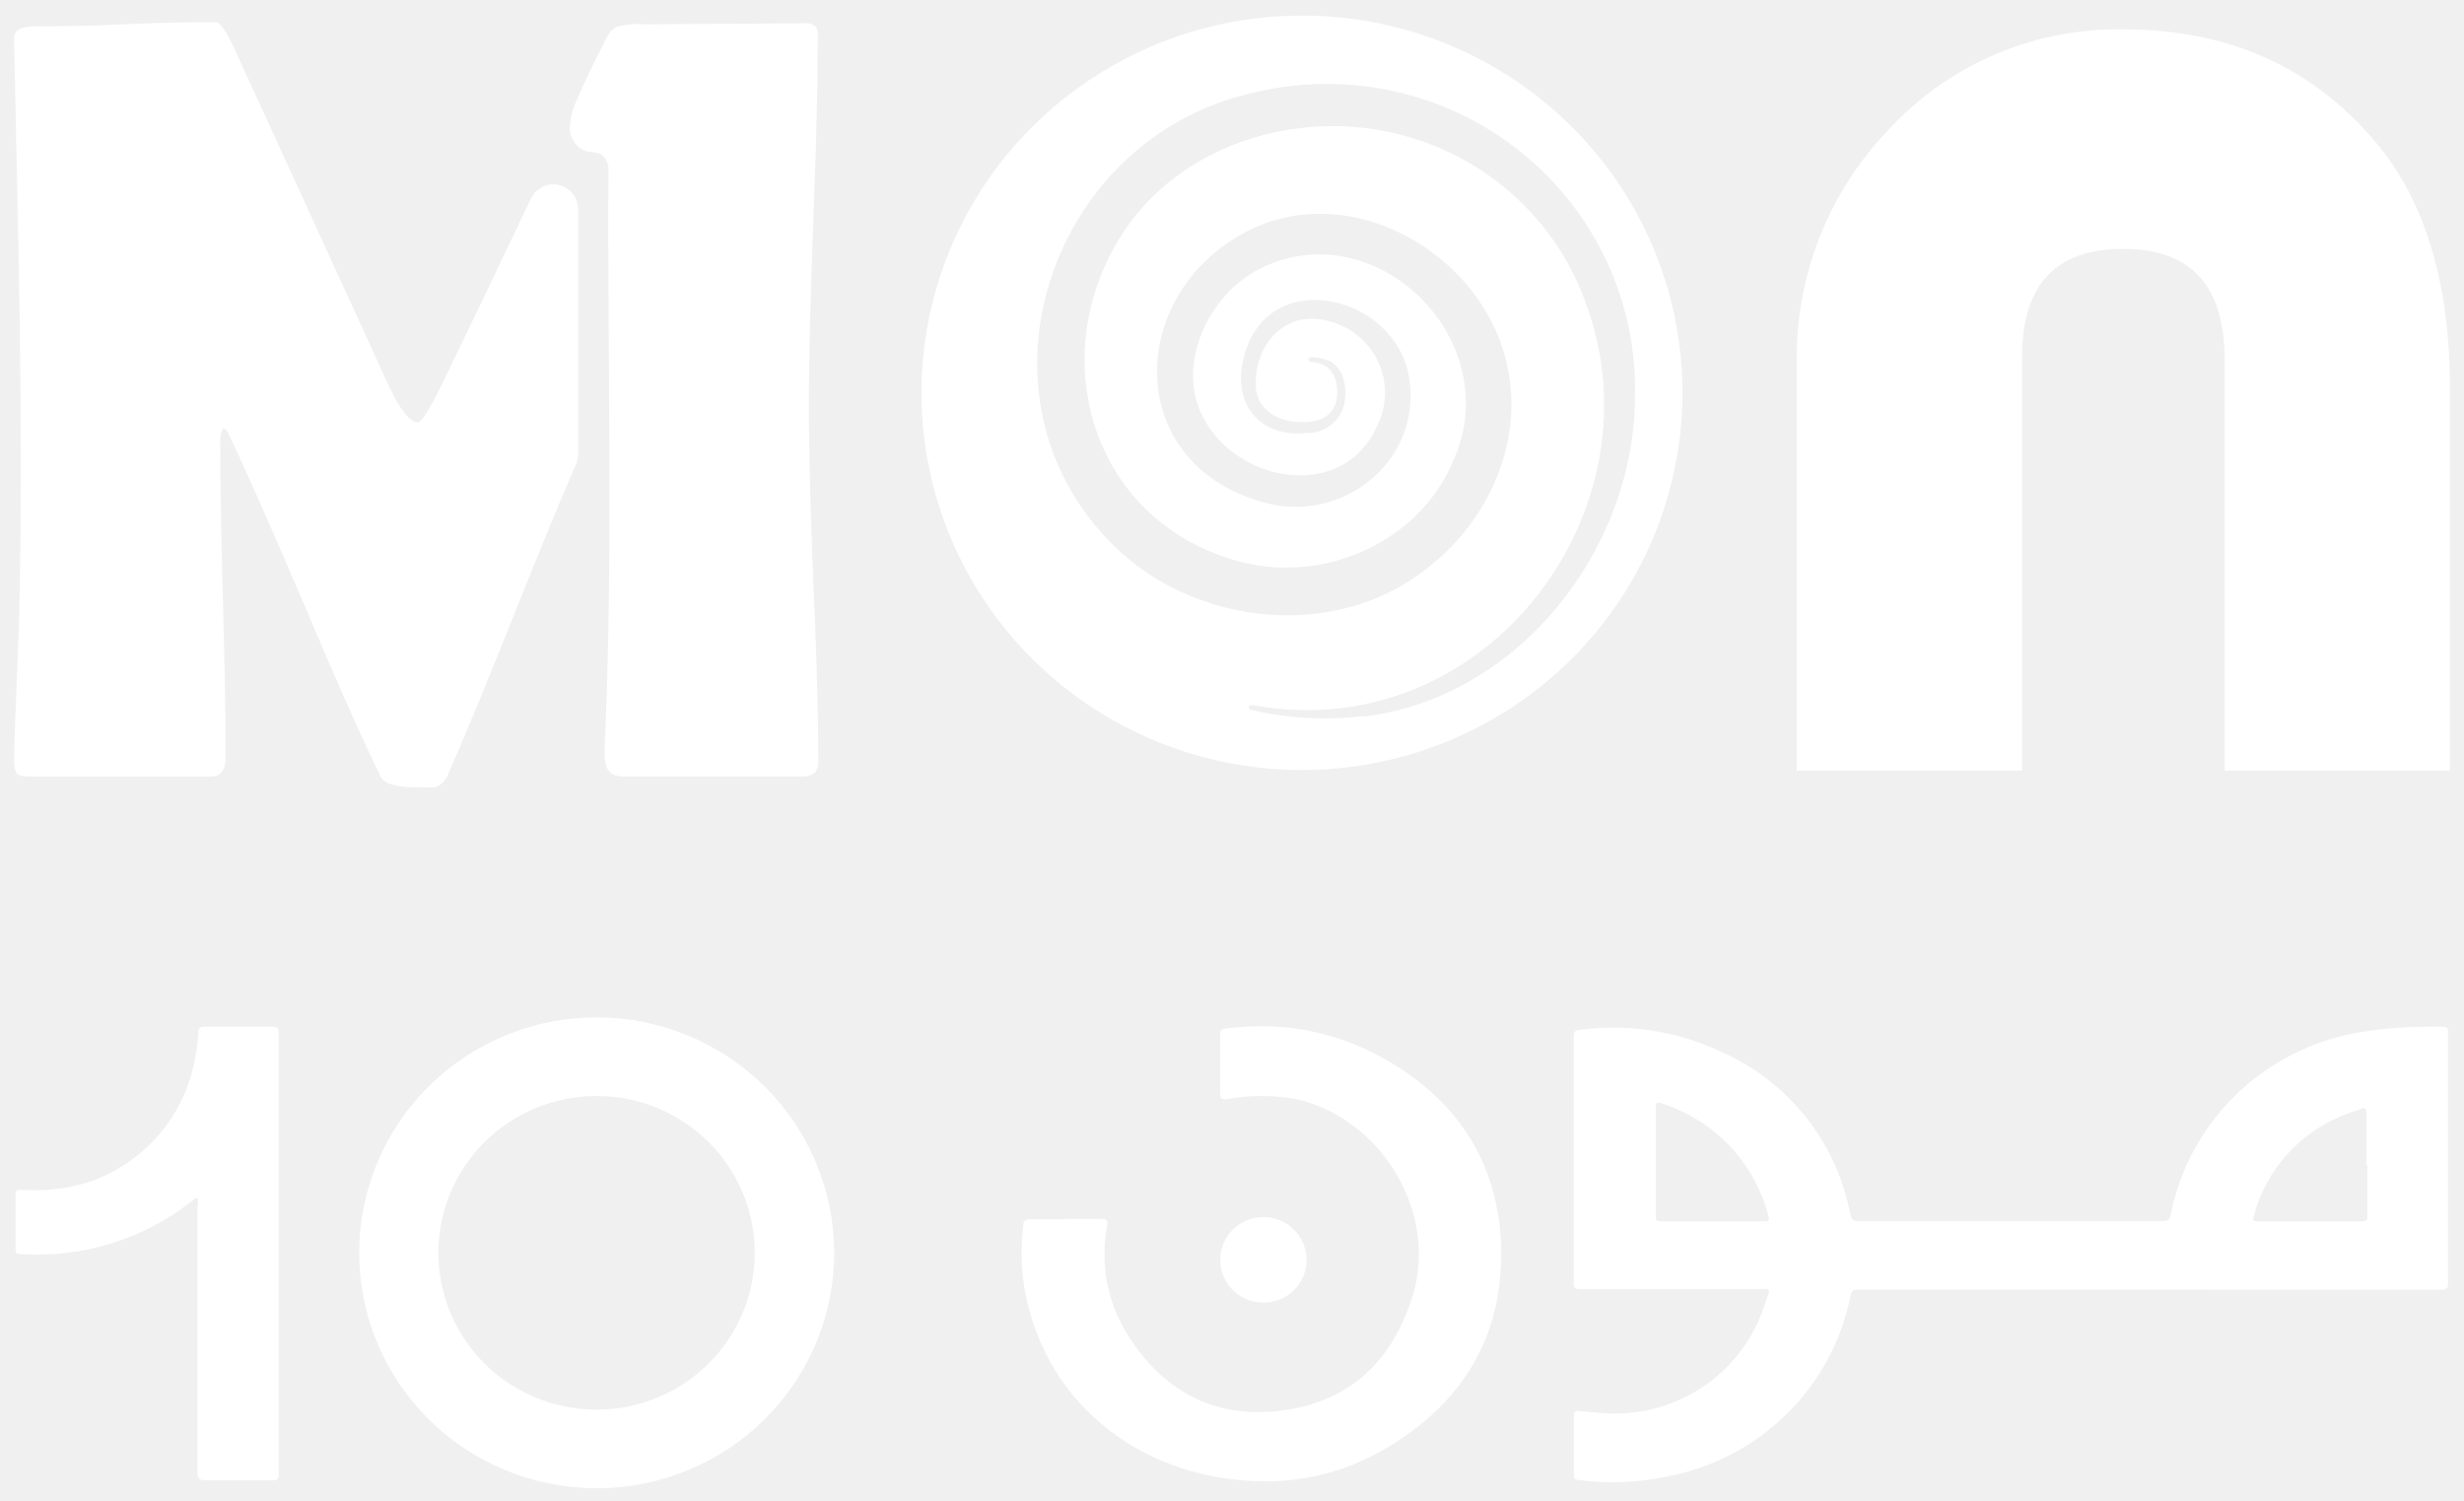
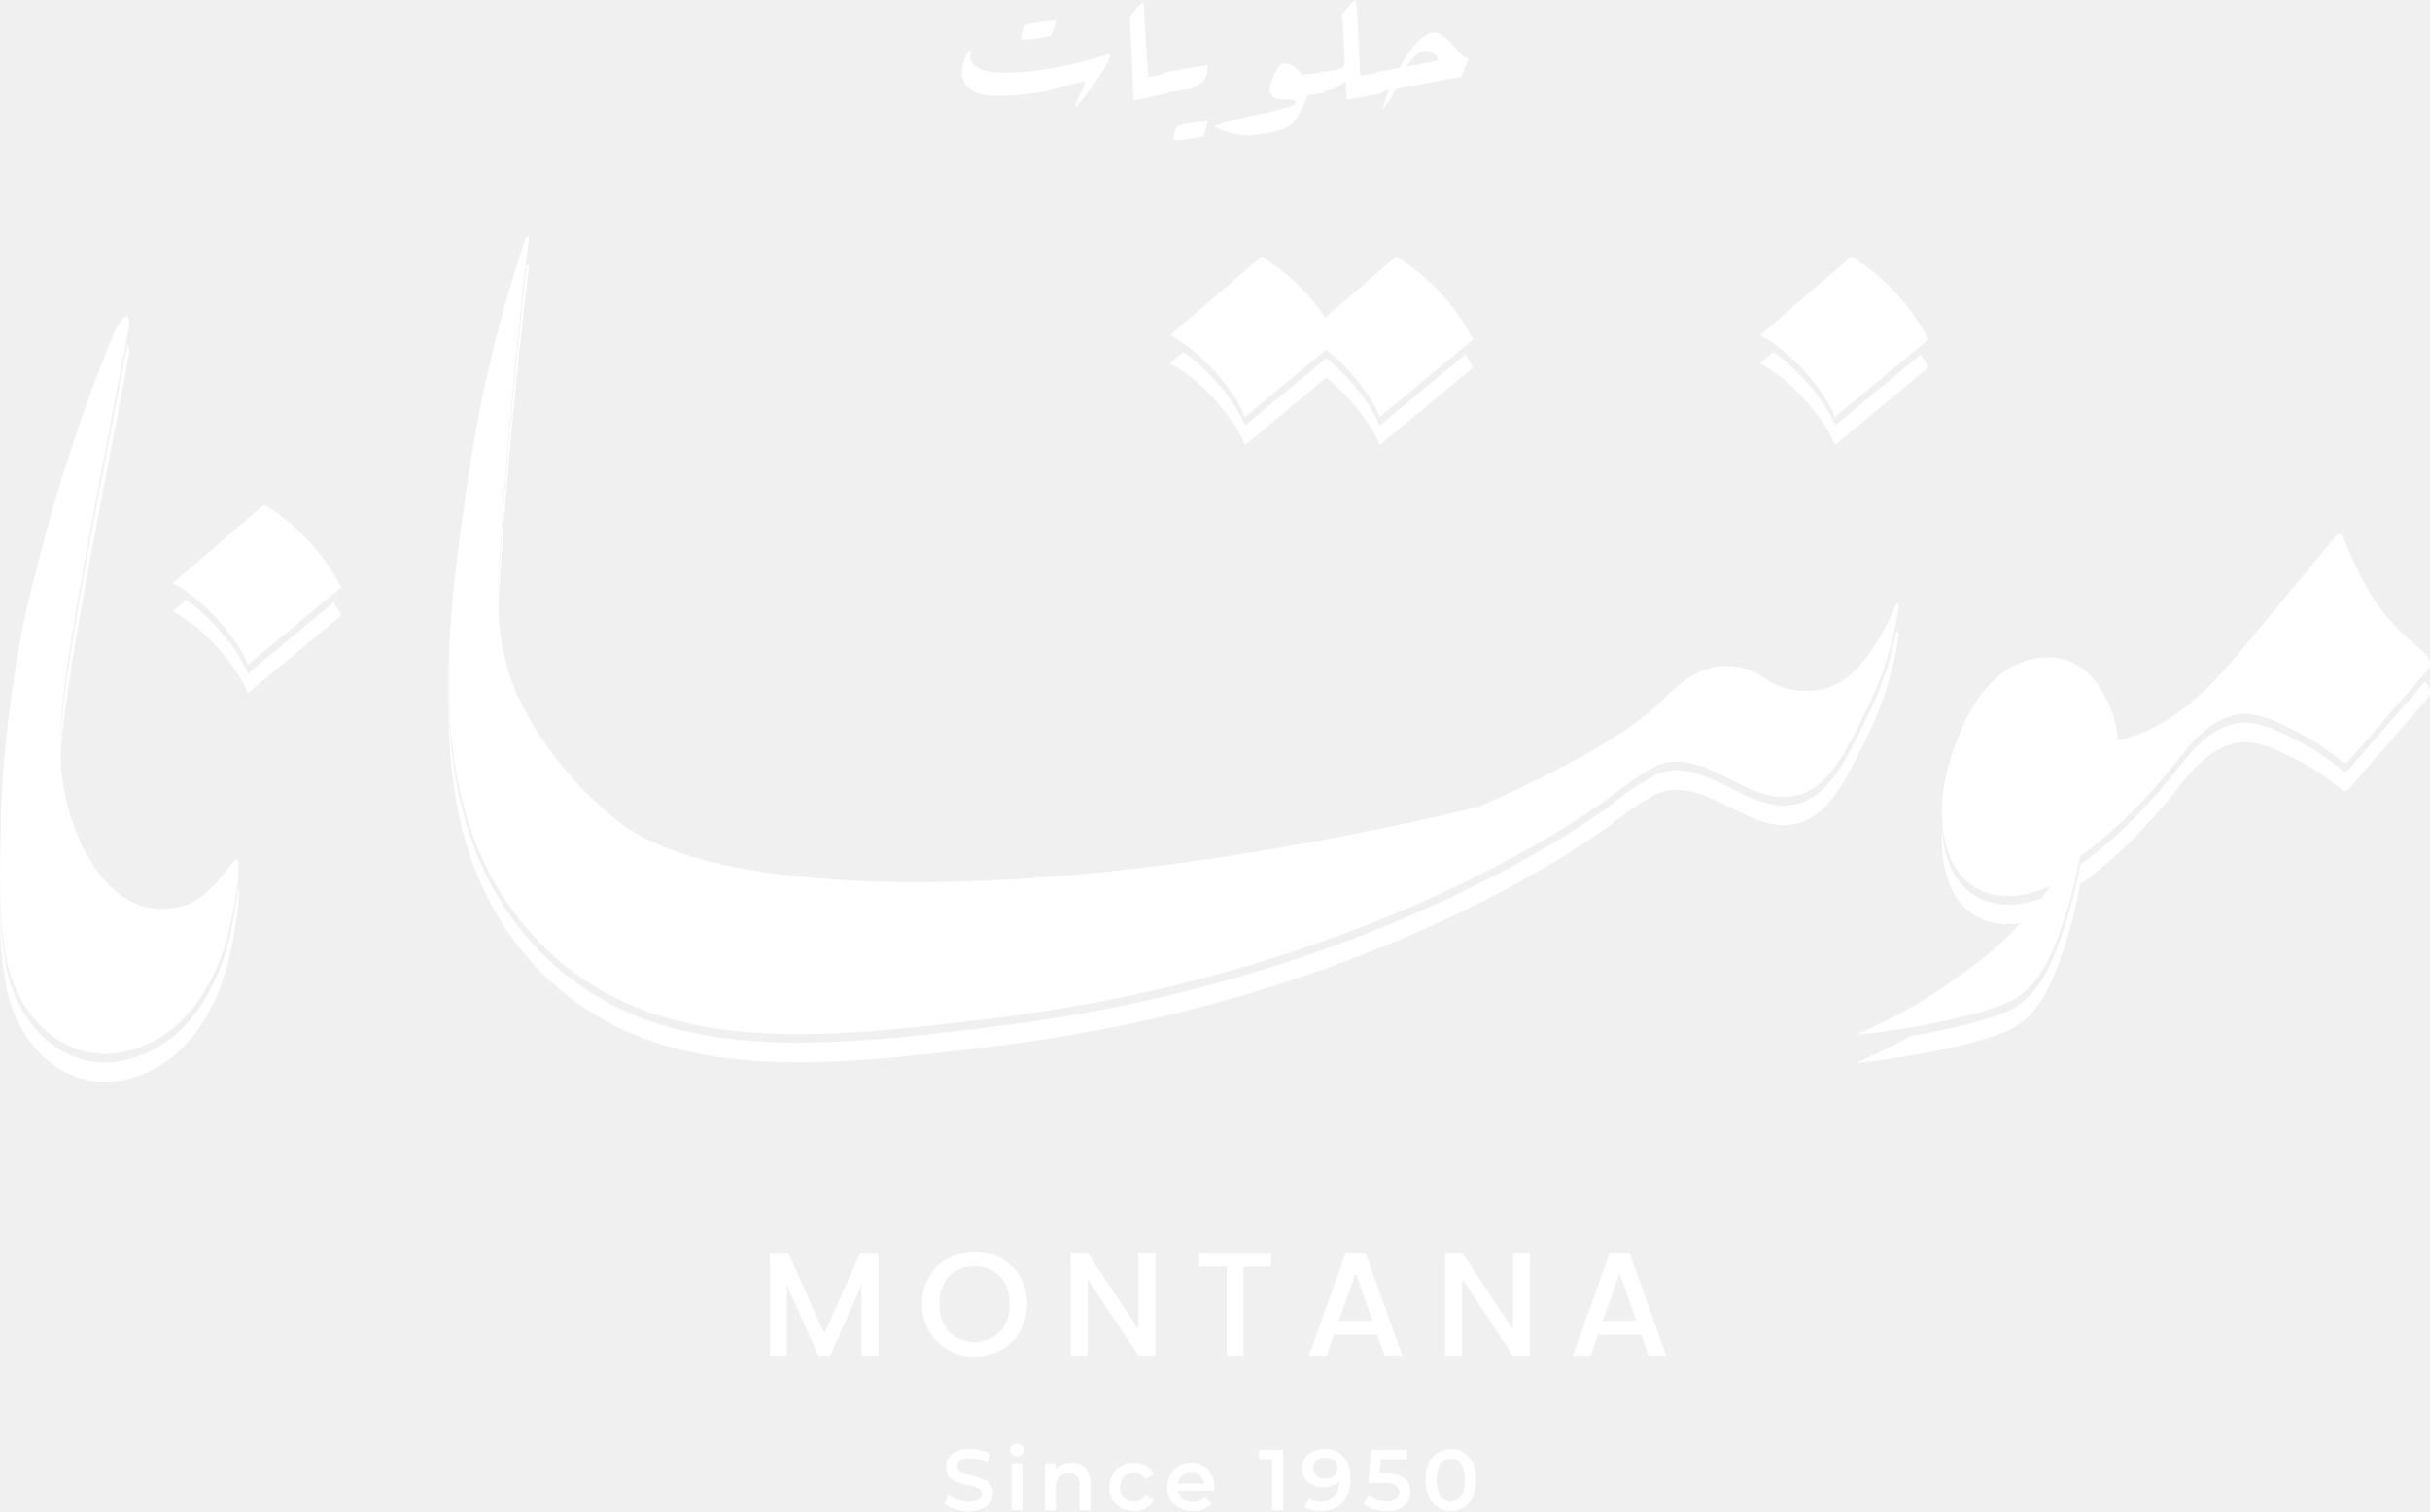
- <svg xmlns="http://www.w3.org/2000/svg" width="87" height="53" viewBox="0 0 87 53" fill="none">
-   <path d="M78.001 45.535C75.27 45.535 68.345 45.535 65.615 45.535C65.448 45.535 65.379 45.567 65.342 45.741C65.027 47.342 64.231 48.812 63.057 49.957C61.884 51.101 60.389 51.867 58.768 52.153C57.771 52.36 56.746 52.395 55.737 52.258C55.608 52.258 55.566 52.208 55.571 52.08C55.571 51.377 55.571 50.677 55.571 49.977C55.571 49.845 55.608 49.808 55.742 49.822C56.093 49.858 56.444 49.895 56.8 49.909C57.976 49.955 59.137 49.629 60.114 48.977C61.09 48.326 61.833 47.383 62.233 46.286C62.307 46.098 62.358 45.896 62.432 45.704C62.505 45.512 62.432 45.516 62.284 45.516C61.406 45.516 60.524 45.516 59.646 45.516H55.783C55.608 45.516 55.566 45.47 55.566 45.301C55.566 42.394 55.566 39.493 55.566 36.598C55.566 36.434 55.599 36.388 55.774 36.365C57.45 36.138 59.157 36.394 60.69 37.102C61.883 37.615 62.931 38.41 63.741 39.419C64.55 40.428 65.097 41.619 65.333 42.887C65.37 43.057 65.425 43.116 65.61 43.116C67.8 43.116 74.189 43.116 76.379 43.116C76.559 43.116 76.61 43.052 76.642 42.896C76.96 41.288 77.761 39.813 78.94 38.664C80.119 37.516 81.621 36.748 83.249 36.461C84.245 36.294 85.256 36.225 86.266 36.255C86.418 36.255 86.441 36.324 86.437 36.452C86.437 36.91 86.437 37.336 86.437 37.78C86.437 40.281 86.437 42.786 86.437 45.287C86.437 45.484 86.395 45.544 86.187 45.539H78.001M58.459 41.005C58.459 41.646 58.459 42.287 58.459 42.928C58.459 43.047 58.459 43.125 58.629 43.121C59.861 43.121 61.093 43.121 62.325 43.121C62.459 43.121 62.478 43.08 62.446 42.96C62.212 42.03 61.743 41.174 61.083 40.474C60.422 39.775 59.592 39.254 58.671 38.962C58.519 38.907 58.454 38.925 58.459 39.108C58.459 39.74 58.459 40.373 58.459 41.005ZM83.554 41.137C83.554 40.528 83.554 39.914 83.554 39.305C83.554 39.127 83.508 39.095 83.346 39.163C83.184 39.232 83.023 39.26 82.884 39.324C82.083 39.616 81.364 40.095 80.789 40.721C80.214 41.347 79.8 42.101 79.581 42.919C79.544 43.057 79.53 43.125 79.715 43.125C80.947 43.125 82.179 43.125 83.411 43.125C83.549 43.125 83.596 43.093 83.591 42.947C83.591 42.347 83.591 41.742 83.591 41.142" fill="#ffffff" />
-   <path d="M37.65 43.038C38.056 43.038 38.468 43.038 38.874 43.038C39.073 43.038 39.123 43.088 39.091 43.285C38.826 44.667 39.118 46.098 39.904 47.27C41.189 49.23 43.041 50.137 45.383 49.789C47.726 49.441 49.13 48.026 49.842 45.877C50.858 42.813 48.728 39.465 45.762 38.81C44.961 38.663 44.139 38.663 43.337 38.81C43.115 38.842 43.078 38.778 43.083 38.581C43.083 37.903 43.083 37.207 43.083 36.547C43.083 36.419 43.083 36.346 43.263 36.323C45.098 36.058 46.97 36.379 48.608 37.239C51.528 38.778 53.066 41.228 53.002 44.494C52.942 47.412 51.496 49.633 48.95 51.131C47.673 51.895 46.21 52.302 44.718 52.308C40.5 52.308 36.961 49.729 36.185 45.575C36.054 44.819 36.035 44.047 36.13 43.285C36.13 43.106 36.218 43.047 36.407 43.051C36.818 43.051 37.234 43.051 37.65 43.051" fill="#ffffff" />
-   <path d="M44.576 45.997C44.274 45.991 43.981 45.896 43.734 45.724C43.487 45.553 43.297 45.312 43.188 45.033C43.078 44.755 43.055 44.45 43.12 44.158C43.186 43.866 43.337 43.6 43.555 43.393C43.773 43.187 44.048 43.049 44.346 42.997C44.643 42.946 44.949 42.983 45.225 43.104C45.501 43.224 45.734 43.424 45.896 43.676C46.057 43.929 46.14 44.223 46.133 44.522C46.129 44.721 46.086 44.916 46.005 45.098C45.925 45.279 45.809 45.443 45.664 45.58C45.519 45.717 45.349 45.824 45.162 45.895C44.975 45.965 44.776 45.999 44.576 45.993" fill="#ffffff" />
-   <path d="M6.969 42.301C6.862 42.301 6.802 42.392 6.728 42.447C5.023 43.772 2.884 44.425 0.722 44.28C0.584 44.28 0.547 44.225 0.547 44.096C0.547 43.464 0.547 42.828 0.547 42.191C0.547 42.008 0.639 42.012 0.769 42.012C1.548 42.068 2.331 41.981 3.079 41.756C4.065 41.431 4.943 40.844 5.616 40.059C6.29 39.274 6.734 38.321 6.899 37.304C6.954 37.023 6.988 36.738 7.001 36.452C7.001 36.282 7.075 36.246 7.232 36.25C8.027 36.25 8.821 36.25 9.616 36.25C9.814 36.25 9.842 36.319 9.842 36.493C9.842 40.231 9.842 43.97 9.842 47.71C9.842 49.155 9.842 50.599 9.842 52.043C9.842 52.213 9.805 52.272 9.62 52.268C8.835 52.268 8.05 52.268 7.264 52.268C7.001 52.268 6.969 52.181 6.973 51.956C6.973 48.842 6.973 45.724 6.973 42.603C6.996 42.51 6.996 42.413 6.973 42.319" fill="#ffffff" />
-   <path d="M21.064 38.7C22.169 38.7 23.249 39.024 24.167 39.633C25.086 40.241 25.802 41.106 26.224 42.118C26.647 43.13 26.758 44.243 26.542 45.317C26.327 46.392 25.795 47.378 25.014 48.153C24.233 48.927 23.237 49.455 22.154 49.668C21.07 49.882 19.947 49.772 18.927 49.353C17.906 48.934 17.034 48.224 16.42 47.314C15.806 46.403 15.479 45.332 15.479 44.237C15.479 42.768 16.067 41.36 17.115 40.321C18.162 39.283 19.583 38.7 21.064 38.7ZM21.064 35.924C19.406 35.925 17.785 36.413 16.407 37.327C15.028 38.241 13.954 39.54 13.321 41.059C12.687 42.578 12.521 44.249 12.845 45.862C13.169 47.474 13.968 48.955 15.141 50.117C16.314 51.279 17.808 52.071 19.435 52.391C21.061 52.711 22.747 52.546 24.279 51.917C25.811 51.288 27.12 50.222 28.041 48.855C28.962 47.488 29.454 45.881 29.454 44.237C29.451 42.032 28.567 39.918 26.994 38.36C25.421 36.801 23.288 35.925 21.064 35.924Z" fill="#ffffff" />
-   <path d="M28.723 20.678C28.649 18.772 28.576 16.862 28.562 14.953C28.534 10.372 28.871 5.829 28.876 1.262C28.888 1.155 28.865 1.048 28.811 0.955C28.755 0.902 28.686 0.862 28.612 0.839C28.537 0.816 28.459 0.811 28.381 0.822L22.713 0.859C22.402 0.832 22.089 0.862 21.789 0.946C21.507 1.07 21.433 1.322 21.29 1.592C20.953 2.224 20.648 2.874 20.366 3.534C20.215 3.843 20.131 4.18 20.121 4.523C20.12 4.694 20.171 4.862 20.267 5.004C20.362 5.147 20.498 5.259 20.657 5.325C20.869 5.393 21.119 5.357 21.295 5.499C21.366 5.576 21.42 5.667 21.452 5.767C21.485 5.867 21.496 5.972 21.484 6.076C21.442 12.85 21.664 19.675 21.345 26.463C21.345 26.788 21.345 27.182 21.636 27.342C21.782 27.405 21.941 27.431 22.098 27.415H28.252C28.352 27.43 28.454 27.422 28.55 27.392C28.646 27.362 28.734 27.31 28.807 27.241C28.878 27.123 28.908 26.985 28.894 26.848C28.894 24.791 28.807 22.725 28.723 20.678Z" fill="#ffffff" />
-   <path d="M19.549 6.506C19.38 6.507 19.215 6.555 19.073 6.645C18.931 6.735 18.817 6.863 18.745 7.014C17.476 9.689 16.441 11.85 15.64 13.495C15.178 14.439 14.887 14.911 14.749 14.911C14.481 14.911 14.148 14.498 13.755 13.683L8.211 1.578C7.957 1.051 7.749 0.785 7.625 0.785C6.922 0.785 5.878 0.785 4.478 0.854C3.079 0.923 2.016 0.927 1.318 0.927C0.773 0.927 0.501 1.055 0.501 1.303V1.628C0.63 8.017 0.815 14.292 0.699 20.705C0.653 23.453 0.501 25.5 0.501 26.87C0.489 27.017 0.517 27.164 0.584 27.296C0.645 27.378 0.799 27.419 1.046 27.419H7.431C7.786 27.419 7.967 27.2 7.967 26.76C7.967 23.055 7.777 19.358 7.777 15.653C7.758 15.464 7.798 15.273 7.893 15.108C7.966 15.162 8.026 15.233 8.068 15.314C8.663 16.56 9.557 18.581 10.752 21.378C11.867 24.023 12.762 26.036 13.437 27.419C13.566 27.671 13.959 27.795 14.619 27.795C14.873 27.808 15.128 27.808 15.382 27.795C15.492 27.749 15.59 27.68 15.67 27.592C15.75 27.504 15.809 27.4 15.844 27.287C17.424 23.687 18.773 19.995 20.339 16.39C20.386 16.28 20.411 16.162 20.413 16.042V7.395C20.415 7.164 20.326 6.941 20.164 6.775C20.003 6.608 19.782 6.512 19.549 6.506Z" fill="#ffffff" />
-   <path d="M86.501 27.209H78.55V12.731C78.55 10.839 77.963 8.782 74.96 8.787C71.768 8.787 71.376 11.105 71.394 12.731V27.209H63.443V12.918C63.404 11.36 63.68 9.809 64.255 8.358C64.829 6.907 65.69 5.584 66.788 4.468C67.836 3.359 69.107 2.481 70.519 1.89C71.93 1.299 73.451 1.008 74.984 1.037C78.68 1.037 81.646 2.365 83.882 5.022C85.628 7.095 86.501 9.984 86.501 13.688V27.209Z" fill="#ffffff" />
-   <path d="M45.882 0.551C43.225 0.568 40.633 1.366 38.434 2.844C36.234 4.322 34.526 6.413 33.525 8.853C32.524 11.293 32.275 13.972 32.81 16.552C33.345 19.133 34.64 21.498 36.531 23.348C38.421 25.199 40.823 26.452 43.432 26.95C46.041 27.448 48.741 27.167 51.189 26.144C53.637 25.12 55.724 23.401 57.187 21.201C58.649 19.002 59.421 16.422 59.404 13.788C59.394 12.038 59.036 10.308 58.351 8.695C57.666 7.083 56.666 5.62 55.41 4.391C54.155 3.162 52.667 2.19 51.032 1.531C49.397 0.872 47.647 0.539 45.882 0.551ZM48.146 25.285C46.812 25.444 45.461 25.368 44.154 25.06C44.133 25.054 44.115 25.04 44.104 25.021C44.093 25.002 44.09 24.98 44.094 24.959C44.099 24.937 44.111 24.919 44.129 24.906C44.147 24.893 44.169 24.888 44.191 24.891C52.401 26.434 58.809 18.02 55.944 10.573C55.432 9.198 54.601 7.962 53.518 6.965C52.436 5.967 51.132 5.236 49.712 4.829C45.822 3.693 41.253 5.168 39.308 8.796C37.058 12.918 38.638 18.107 43.235 19.665C46.344 20.791 50.058 19.321 51.324 16.243C52.71 13.206 50.622 9.675 47.416 9.057C46.399 8.871 45.348 9.032 44.436 9.515C42.68 10.431 41.521 12.826 42.459 14.7C43.655 17.068 47.462 17.755 48.649 14.988C48.818 14.635 48.905 14.249 48.903 13.858C48.902 13.467 48.812 13.082 48.639 12.73C48.467 12.378 48.218 12.069 47.909 11.826C47.601 11.582 47.241 11.411 46.857 11.324C45.369 10.939 44.283 12.185 44.343 13.614C44.343 14.484 45.189 14.947 46.057 14.901C46.667 14.901 47.162 14.626 47.208 13.985C47.254 13.344 47.018 12.817 46.284 12.78C46.272 12.78 46.26 12.778 46.25 12.773C46.239 12.769 46.229 12.762 46.221 12.753C46.214 12.745 46.208 12.734 46.204 12.723C46.2 12.712 46.199 12.7 46.201 12.689C46.204 12.667 46.215 12.647 46.232 12.633C46.249 12.618 46.271 12.611 46.293 12.611C46.467 12.615 46.64 12.645 46.806 12.698C47.365 12.854 47.536 13.504 47.499 13.999C47.495 14.174 47.455 14.347 47.383 14.507C47.311 14.668 47.208 14.812 47.078 14.932C46.95 15.052 46.798 15.146 46.632 15.207C46.466 15.269 46.29 15.297 46.113 15.29C44.468 15.46 43.498 14.232 43.909 12.661C44.69 9.327 49.264 10.371 49.753 13.321C50.243 16.271 47.365 18.579 44.528 17.713C39.77 16.339 39.77 10.664 43.724 8.338C47.457 6.116 52.373 8.887 53.218 12.918C53.819 15.588 52.553 18.414 50.4 20.054C47.166 22.66 42.13 22.106 39.261 19.202C34.023 13.948 37.062 4.948 44.149 3.299C45.787 2.884 47.499 2.852 49.151 3.206C50.802 3.56 52.348 4.291 53.666 5.341C54.983 6.39 56.036 7.729 56.741 9.252C57.446 10.774 57.784 12.439 57.727 14.113C57.667 19.427 53.611 24.648 48.146 25.303" fill="#ffffff" />
+ <svg xmlns="http://www.w3.org/2000/svg" viewBox="0 0 1042.51 648.48">
+   <defs>
+     <style>.cls-1{fill:#fff;}</style>
+   </defs>
+   <g id="Layer_2" data-name="Layer 2">
+     <g id="Layer_1-2" data-name="Layer 1">
+       <path class="cls-1" d="M226.88,114.52c-6.82,57.65-10.57,104.37-12.71,138.09-.18,2.69-.36,5.55-.45,8.6,0,.62-.05,1.25-.07,1.89-.07-1.93-.08-3.79-.05-5.62v-.41c.05-4.64.31-8.93.57-12.87,2.05-32.21,5.56-76.3,11.81-130.45a.7.7,0,0,1,.9.77" />
+       <path class="cls-1" d="M814.66,271.78a142.08,142.08,0,0,1-12.92,42.86c-9.87,20.4-17.18,35.46-31,38.81-21,5.12-39.06-21.42-60.08-12.75-.28.1-2.62,1.36-5.64,3.2a105.9,105.9,0,0,0-12.4,8.8c-2.84,2.32-99,76-266.79,96.38-72.53,8.83-139,16-186.78-25.41a125.21,125.21,0,0,1-13.45-13.62c-26.51-31.34-33.67-70.64-33.14-110.7.57,37.11,8.5,73.15,33.14,102.3a124.31,124.31,0,0,0,13.45,13.62c47.73,41.36,114.25,34.23,186.78,25.41,167.75-20.42,263.95-94.06,266.79-96.39a106.37,106.37,0,0,1,12.4-8.77c3-1.87,5.36-3.11,5.64-3.23,21-8.66,39,17.87,60.08,12.76,13.8-3.35,21.11-18.4,31-38.8a140.76,140.76,0,0,0,11.6-34.89.7.7,0,0,1,1.32.42" />
+       <path class="cls-1" d="M1042.43,297.52a7.72,7.72,0,0,1-2,3.35q-16.34,18.84-32.7,37.64a2.74,2.74,0,0,1-1.06.88c-.92.31-1.85-.38-2.59-1-7.5-6.41-16.2-11.3-25.16-15.45-5.3-2.44-10.94-4.68-16.77-4.44-6.36.3-12.26,3.57-17,7.77-5,4.38-6.93,7.08-12.64,14.27a253.32,253.32,0,0,1-23.85,25.75,169.76,169.76,0,0,1-16.22,13.18,205,205,0,0,1-10.07,36.28c-3.08,7.95-7.46,17.46-16,23.71-1.81,1.34-6.13,4.36-23.13,8.65a348.18,348.18,0,0,1-47,8.09l11.51-5.43c4-1.88,7.94-4,11.7-6.11,7.21-1.23,15.45-2.83,23.78-4.94,17-4.3,21.32-7.32,23.13-8.66,8.5-6.25,12.88-15.75,16-23.71a205.47,205.47,0,0,0,10.07-36.28,166.7,166.7,0,0,0,16.22-13.18,253.32,253.32,0,0,0,23.85-25.75c5.71-7.19,7.65-9.87,12.64-14.27,4.78-4.2,10.68-7.46,17-7.77,5.83-.24,11.47,2,16.77,4.43,9,4.17,17.66,9.06,25.16,15.45.74.64,1.67,1.34,2.59,1a2.81,2.81,0,0,0,1.06-.87q16.34-18.78,32.68-37.62c1.41,1.44,2.42,3.12,2,5" />
+       <path class="cls-1" d="M827.32,157.71,787.26,191c-4.4-11.56-19.85-29.15-32.24-35l5.8-5c11,7.67,22.71,21.81,26.44,31.62L824.08,152q1.7,2.77,3.24,5.72" />
+       <path class="cls-1" d="M146.37,264.16l-40.05,33.28c-4.39-11.58-19.84-29.15-32.25-35l5.79-5c11,7.63,22.74,21.79,26.46,31.6l36.81-30.59q1.69,2.78,3.24,5.72" />
+       <path class="cls-1" d="M55.11,153.67C48.85,187.06,37.25,245.1,31,283.9c-2.39,16.09-4.45,28.74-5,40.94,0,.65-.07,1.29-.09,1.94-.05-1.89-.06-3.79-.05-5.69V321C26,307.33,28.31,293.59,31,275.5c6.1-37.76,17.23-93.72,23.59-127.45,1.07.41,1.1,3.07.53,5.62" />
+       <path class="cls-1" d="M98.11,412.05c-5,20.66-17.14,41.57-37.77,49.29-29.51,11.45-53.5-11.57-58-39.91C.24,409.63-.09,397.73,0,385.87A171.6,171.6,0,0,0,2.33,413c4.51,28.34,28.5,51.36,58,39.9,20.63-7.72,32.76-28.63,37.77-49.3.47-1.7,3-13.71,4-22.31,1.8,3.64-3.25,28.22-4,30.72" />
+       <path class="cls-1" d="M192.46,293.68c0,1.12,0,2.25,0,3.38,0,.77,0,1.52,0,2.29,0-1.9,0-3.78,0-5.67" />
+       <path class="cls-1" d="M0,380c0,1.13,0,2.27,0,3.4,0,.83,0,1.67,0,2.5,0-2,0-3.94,0-5.9" />
+       <path class="cls-1" d="M814.66,259.72c-.13.95-.28,1.93-.44,2.92-.61,3.88-1.44,8.13-2.58,12.69a140.13,140.13,0,0,1-9.9,27.24c-9.87,20.4-17.18,35.46-31,38.81-21,5.12-39.06-21.43-60.08-12.77-.28.12-2.62,1.38-5.64,3.23a107.13,107.13,0,0,0-12.4,8.78c-2.84,2.33-99,76-266.79,96.39-72.53,8.83-139,16-186.78-25.42A122.57,122.57,0,0,1,225.62,398c-24.35-28.78-32.37-64.29-33.11-100.91,0-1.13,0-2.26,0-3.38-.26-30.77,4.41-62.2,8.7-91A581,581,0,0,1,225.5,102.12a.71.71,0,0,1,1.38.33c-.12,1-.23,2-.36,3-.35,3-.67,5.89-1,8.78l0,0c-5.95,52.27-9.33,94.92-11.33,126.33-.31,4.94-.65,10.46-.57,16.53v.41c0,1.83,0,3.69.05,5.62,0-.64,0-1.27.06-1.89a109,109,0,0,0,6,31.83s11.42,32.75,46,59.82c43.07,33.78,185.83,36.95,368.39-6.57l.13-.05c48.48-21.27,69.67-36.33,79.84-46.6,3.17-3.22,13.13-13.91,26.6-13.94a29.11,29.11,0,0,1,13.91,3.72l.1.05c3.07,2.29,9.93,7,19.33,7a37.07,37.07,0,0,0,9.61-1.12c10.35-2.75,21.78-16.32,29.71-36a.71.71,0,0,1,1.37.35" />
+       <path class="cls-1" d="M213.72,261.21c0,.62-.05,1.25-.07,1.89-.07-1.93-.08-3.79-.05-5.62,0,1.22.05,2.45.12,3.73" />
+       <path class="cls-1" d="M1042.43,285.45a4.47,4.47,0,0,1-.35,1,10.65,10.65,0,0,1-1.68,2.32l-1.82,2.1q-15.42,17.78-30.88,35.54a2.64,2.64,0,0,1-1.06.87c-.92.32-1.85-.36-2.59-1-7.5-6.41-16.2-11.3-25.16-15.45-5.3-2.44-10.94-4.68-16.77-4.43-6.36.29-12.26,3.56-17,7.75-5,4.4-6.93,7.09-12.64,14.29a253.32,253.32,0,0,1-23.85,25.75,172.93,172.93,0,0,1-16.22,13.18,205.47,205.47,0,0,1-10.07,36.28c-3.08,7.94-7.46,17.46-16,23.7-1.81,1.33-6.13,4.37-23.13,8.65-5.14,1.29-10.24,2.41-15.08,3.35-8.32,1.64-15.87,2.77-21.55,3.54-6,.78-9.84,1.12-10.31,1.17.73-.36,10.69-5,11.46-5.39,23.72-11.2,44.93-29.06,44.93-29.06,2-1.7,4.1-3.49,6.18-5.42q4.26-4,8-8c-6,.9-13.26.59-19.83-3.54-11.55-7.26-13.38-21.27-13.87-29.73a55,55,0,0,1,.08-7.26c.59,8.52,2.75,21.63,13.79,28.58,10.46,6.58,22.67,3.52,28.81,1.21,1.37-1.81,2.66-3.59,3.87-5.36-1.18.62-18.54,9.37-32.68.49-10.27-6.46-12.85-18.26-13.64-26.73-.1-1.06-.18-2.06-.23-3,0-.41-.05-.82-.05-1.23a.38.38,0,0,1,0-.15c-.34-10.75,2.49-21.45,6.36-31.52,4-10.33,9.21-20.52,17.66-27.63s20.62-10.64,30.85-6.49c9.73,4,14.18,12.9,16.4,17.58a44.66,44.66,0,0,1,4.3,16.3c24.17-5.55,39.93-23,55.3-41.56l38.07-46a2,2,0,0,1,3.49.66c2.35,7.4,9.82,21.48,11.07,23.49a91.62,91.62,0,0,0,21.43,24c2.34,1.83,5,4.22,4.45,7.11" />
+       <path class="cls-1" d="M827.32,145.65l-1.38,1.14-3.37,2.8-35.31,29.33c-3.47-9.14-13.83-22-24.15-29.92a48.85,48.85,0,0,0-5.46-3.71c-.88-.53-1.77-1-2.63-1.39l39.25-33.85a89.56,89.56,0,0,1,33.05,35.6" />
+       <path class="cls-1" d="M628.75,152q1.69,2.77,3.24,5.72L591.93,191c-3.34-8.76-13-21-22.92-28.95L534.13,191c-4.38-11.55-19.83-29.15-32.22-35l5.79-5c11,7.65,22.72,21.81,26.43,31.62l29.45-24.46,5.43-4.49c1.65,1.32,3.3,2.76,4.92,4.3,8,7.63,15.22,17.34,18,24.65Z" />
+       <path class="cls-1" d="M632,145.65l-1.38,1.14-3.38,2.81-35.3,29.32c-3.09-8.13-11.62-19.23-20.73-27.13l-.25.2c-.19-.31-.37-.62-.59-.93-.45-.38-.89-.75-1.35-1.11l-2.29,1.89L561,156.62l-26.85,22.3c-3.46-9.14-13.81-22-24.13-29.94a51.45,51.45,0,0,0-5.46-3.69,29.09,29.09,0,0,0-2.63-1.39l39.24-33.85a88.61,88.61,0,0,1,27.42,26.2l30.37-26.2a89.56,89.56,0,0,1,33,35.6" />
+       <path class="cls-1" d="M146.37,252.08,145,253.23,141.61,256l-35.29,29.33c-3.47-9.14-13.82-22-24.15-29.94a54.11,54.11,0,0,0-5.46-3.69c-.89-.52-1.77-1-2.64-1.39l39.26-33.84a89.59,89.59,0,0,1,33,35.57" />
+       <path class="cls-1" d="M102.37,374.2c-.11,1.94-.37,4.26-.71,6.72-1.15,8.11-3.14,17.56-3.55,19.06-5,20.67-17.14,41.58-37.77,49.28-29.51,11.46-53.5-11.56-58-39.89a170,170,0,0,1-2.29-26c0-1.13,0-2.27,0-3.4C-.06,371.3.24,362.64.37,354c.2-35.19,8-84.4,15-108.46a711.08,711.08,0,0,1,33-101.24c1-2.67,3-6.39,4.65-7.82l.19-.16c2.13-1.57,2.58,1.23,2.08,4.28,0,.33-.1.64-.18,1-.39,2.06-.79,4.2-1.21,6.44-6.46,34-17,87.36-22.91,123.78-2.92,19.72-5.34,34.26-5.12,49.15v.11c0,1.9,0,3.8.05,5.69,0-.65,0-1.29.09-1.94,0,.7.06,1.42.11,2.14,1,27.53,19.33,72.09,53.48,61.52,7.75-3,13.78-9.68,18.85-16.61.9-1.06,1.85-2.6,2.89-3.07,1-.28,1.26,2,1,5.38" />
+       <path class="cls-1" d="M26,324.84c0,.65-.07,1.29-.09,1.94-.05-1.89-.06-3.79-.05-5.69,0,1.25.07,2.49.14,3.75" />
+       <path class="cls-1" d="M476.16,24.22q-1.23,3.91-6.42,11.28a119.94,119.94,0,0,1-8.12,10.39l-.14-.47a14.68,14.68,0,0,1,1.93-5.15,21.61,21.61,0,0,0,2.27-5.19l-.9-.14q-.66,0-7.88,2c-5.2,1.42-8.28,2.22-9.26,2.41a117.16,117.16,0,0,1-21.15,1.74A17.75,17.75,0,0,1,417,38.81a9.13,9.13,0,0,1-4.34-8.27,16.82,16.82,0,0,1,1.23-5.14q1.37-3.82,2.55-3.59l.19.47a3.87,3.87,0,0,0-.38,1.7q0,7.23,15.11,7.23,14.63,0,34.41-5.1,4.77-1.23,9.92-3l.38.43ZM453,8.73a28.37,28.37,0,0,1-2,6.38,22.47,22.47,0,0,1-5.72,1.27,39.55,39.55,0,0,1-6,.61l-1.13,0a10.74,10.74,0,0,1,1.65-6.19,34.42,34.42,0,0,1,6.47-1.32,55.87,55.87,0,0,1,6.8-.71" />
+       <path class="cls-1" d="M501.47,39.89q-3.56.57-14.69,3.21l-.47-.42q-.46-11.8-1.56-35.36Q488.58,2,490.56.85l2,32h1.13a45,45,0,0,0,7.75-1.65Z" />
+       <path class="cls-1" d="M518,27.85l.19.95a8.4,8.4,0,0,1-3.07,6.94,14.71,14.71,0,0,1-7,2.83l-8.88,1.32V31.11q5.15-.84,18.75-3.26M518.23,52a29.16,29.16,0,0,1-1.94,6.28q-.94.66-5.57,1.32a46.07,46.07,0,0,1-6.09.57,6.83,6.83,0,0,1-1.32-.15v-.37A16.72,16.72,0,0,1,505,54.06a37.9,37.9,0,0,1,6.37-1.32A47.16,47.16,0,0,1,518,52Z" />
+       <path class="cls-1" d="M567.66,39.91q-2.26.27-6.8,1a44.17,44.17,0,0,1-2.74,6.51q-2.46,5-5.33,6.85c-1.74,1.13-4.55,2-8.46,2.64l-8.26,1.32a33.41,33.41,0,0,1-15.2-4,58,58,0,0,1,7.84-2.69q4-.86,14.49-3.17c7.55-1.67,11.73-3,12.51-3.92l0-.42-.43-.85-.56-.38a35.45,35.45,0,0,1-6.23-.33q-3.88-.9-3.88-4a15.73,15.73,0,0,1,1.61-5.33,22.41,22.41,0,0,1,2.69-5,3.11,3.11,0,0,1,2.65-1,6,6,0,0,1,4,1.61c.15.16,1.19,1.27,3.11,3.35,3.72-.31,6.69-.66,8.93-1Z" />
+       <path class="cls-1" d="M592.68,39.89q-2,.53-14.45,2.88l-.42-.47a77.28,77.28,0,0,1-.47-7.74q-3,3.54-12,5.33V31.11q3.68-.37,6.56-.89c2.83-.51,4.52-1.42,5-2.74q0-6.57-1.23-21.3c.51-.59,1.42-1.68,2.74-3.25A11.5,11.5,0,0,1,581.59,0q.51.9,1.18,15.3l.75,17h.8c1.2-.13,4-.54,8.36-1.23Z" />
+       <path class="cls-1" d="M630,25c-.25.95-1.29,3.56-3.12,7.85L599.1,38.12q-1.79,3.06-5.8,8.76l-.15-.19,2.65-8q-3.54.86-5.72,1.23V31.05q1.71-.29,10.34-1.93a49,49,0,0,1,6.23-9.44q5-5.89,8.79-5.89,3,0,7.83,5.62T630,25M617,26a4.37,4.37,0,0,0-1.91-2.89,5.64,5.64,0,0,0-3.38-1.25q-3.91,0-8.35,6.8Q607.88,27.76,617,26" />
+       <polygon class="cls-1" points="376.85 537.58 376.85 581.76 369.6 581.76 369.6 551.5 356.13 581.76 351.11 581.76 337.57 551.5 337.57 581.76 330.32 581.76 330.32 537.58 338.14 537.58 353.65 572.23 369.09 537.58 376.85 537.58" />
+       <path class="cls-1" d="M406.75,579.31a21.47,21.47,0,0,1-8.2-8.07,24,24,0,0,1,0-23.3,21.44,21.44,0,0,1,8.2-8,23.76,23.76,0,0,1,22.75,0,21.15,21.15,0,0,1,8.17,8,24.19,24.19,0,0,1,0,23.3,21.19,21.19,0,0,1-8.17,8.07,23.83,23.83,0,0,1-22.75,0m19.16-5.4a13.87,13.87,0,0,0,5.37-5.72,18.28,18.28,0,0,0,1.94-8.61,18,18,0,0,0-1.94-8.58,13.66,13.66,0,0,0-5.37-5.66,16.49,16.49,0,0,0-15.63,0,13.66,13.66,0,0,0-5.37,5.66,18,18,0,0,0-1.94,8.58,18.28,18.28,0,0,0,1.94,8.61,13.87,13.87,0,0,0,5.37,5.72,16.27,16.27,0,0,0,15.63,0" />
+       <polygon class="cls-1" points="495.64 581.76 488.39 581.76 466.59 548.77 466.59 581.76 459.35 581.76 459.35 537.52 466.59 537.52 488.39 570.44 488.39 537.52 495.64 537.52 495.64 581.76" />
+       <polygon class="cls-1" points="545.28 537.58 545.28 543.5 533.52 543.5 533.52 581.76 526.27 581.76 526.27 543.5 514.45 543.5 514.45 537.58 545.28 537.58" />
+       <path class="cls-1" d="M590.78,572.73H572.29l-3.18,9h-7.56l15.82-44.24h8.39l15.83,44.24H594Zm-2-5.91-7.18-20.53-7.25,20.53Z" />
+       <polygon class="cls-1" points="656.31 581.76 649.07 581.76 627.27 548.77 627.27 581.76 620.02 581.76 620.02 537.52 627.27 537.52 649.07 570.44 649.07 537.52 656.31 537.52 656.31 581.76" />
+       <path class="cls-1" d="M704.05,572.73h-18.5l-3.18,9h-7.56l15.83-44.24H699l15.82,44.24h-7.63Zm-2-5.91-7.18-20.53-7.24,20.53Z" />
+       <path class="cls-1" d="M415.47,648.48a19.32,19.32,0,0,1-5.81-.87,13,13,0,0,1-4.43-2.25l1.67-3.75a13.26,13.26,0,0,0,3.86,2,13.9,13.9,0,0,0,4.71.82,10,10,0,0,0,3.31-.45,4,4,0,0,0,1.86-1.2,2.77,2.77,0,0,0,.59-1.73,2.37,2.37,0,0,0-.85-1.91,6.31,6.31,0,0,0-2.21-1.15,30.45,30.45,0,0,0-3-.78q-1.65-.36-3.3-.87a15.15,15.15,0,0,1-3-1.32,5.93,5.93,0,0,1-3-5.55,7,7,0,0,1,1.13-3.88,7.76,7.76,0,0,1,3.45-2.83,14.34,14.34,0,0,1,5.89-1,18.86,18.86,0,0,1,4.64.59,13.67,13.67,0,0,1,4,1.71l-1.53,3.75a14.17,14.17,0,0,0-3.6-1.54,13.39,13.39,0,0,0-3.56-.5,9.21,9.21,0,0,0-3.23.48,3.9,3.9,0,0,0-1.84,1.28,3,3,0,0,0-.57,1.76,2.41,2.41,0,0,0,.83,1.92,6,6,0,0,0,2.19,1.13q1.35.4,3,.78t3.3.87a14.86,14.86,0,0,1,3,1.3,6.41,6.41,0,0,1,2.21,2.12,6.22,6.22,0,0,1,.83,3.36,7,7,0,0,1-1.13,3.84,7.69,7.69,0,0,1-3.47,2.82,14.3,14.3,0,0,1-5.91,1.06" />
+       <path class="cls-1" d="M436.3,625a2.94,2.94,0,0,1-2.13-.81,2.7,2.7,0,0,1-.84-2,2.62,2.62,0,0,1,.84-1.93,3,3,0,0,1,2.13-.82,3.05,3.05,0,0,1,2.14.77,2.49,2.49,0,0,1,.84,1.95,2.81,2.81,0,0,1-.82,2,2.91,2.91,0,0,1-2.16.83m-2.3,3.27h4.61v19.83H434Z" />
+       <path class="cls-1" d="M459.58,628a9.27,9.27,0,0,1,4.25.93,6.92,6.92,0,0,1,2.94,2.86,9.93,9.93,0,0,1,1.09,4.94v11.36h-4.64V637.34a5.56,5.56,0,0,0-1.22-3.93,4.56,4.56,0,0,0-3.49-1.3,6.17,6.17,0,0,0-2.9.66,4.63,4.63,0,0,0-1.95,2,7.14,7.14,0,0,0-.68,3.32v10h-4.61V628.28h4.42v5.38L452,632a6.88,6.88,0,0,1,3-2.93,9.76,9.76,0,0,1,4.58-1" />
+       <path class="cls-1" d="M486.54,648.37a11.44,11.44,0,0,1-5.55-1.32,9.79,9.79,0,0,1-3.81-3.6,10.8,10.8,0,0,1,0-10.53,9.81,9.81,0,0,1,3.81-3.58,11.44,11.44,0,0,1,5.55-1.32,10.71,10.71,0,0,1,5.09,1.19,7.69,7.69,0,0,1,3.34,3.45l-3.53,2.08a6.07,6.07,0,0,0-2.17-2.06,5.77,5.77,0,0,0-2.77-.69,6.33,6.33,0,0,0-3.08.76,5.45,5.45,0,0,0-2.15,2.16,6.6,6.6,0,0,0-.78,3.28,6.72,6.72,0,0,0,.78,3.31,5.41,5.41,0,0,0,2.15,2.17,6.22,6.22,0,0,0,3.08.76,5.77,5.77,0,0,0,2.77-.69,5.84,5.84,0,0,0,2.17-2.09l3.53,2.08a7.85,7.85,0,0,1-3.34,3.43,10.49,10.49,0,0,1-5.09,1.21" />
+       <path class="cls-1" d="M511.67,648.37a12.07,12.07,0,0,1-5.77-1.32,9.64,9.64,0,0,1-3.83-3.6,10.14,10.14,0,0,1-1.35-5.26,10.29,10.29,0,0,1,1.32-5.25,9.61,9.61,0,0,1,3.64-3.6A10.49,10.49,0,0,1,511,628a10.34,10.34,0,0,1,5.16,1.28,9.17,9.17,0,0,1,3.56,3.59,10.85,10.85,0,0,1,1.3,5.45c0,.18,0,.39,0,.65s0,.49-.05.69H504.4V636.6h14.07l-1.86,1a5.72,5.72,0,0,0-.69-3,5.25,5.25,0,0,0-2-2,5.89,5.89,0,0,0-3-.72,6.12,6.12,0,0,0-3,.72,5,5,0,0,0-2,2.06,6.39,6.39,0,0,0-.71,3.08v.75a6.15,6.15,0,0,0,.8,3.15,5.42,5.42,0,0,0,2.28,2.14,7.44,7.44,0,0,0,3.46.76,7.75,7.75,0,0,0,3-.56,7.08,7.08,0,0,0,2.38-1.63l2.52,2.89a8.84,8.84,0,0,1-3.39,2.38,12.37,12.37,0,0,1-4.63.82" />
+       <polygon class="cls-1" points="545.76 648.11 545.76 623.97 547.8 626.2 540.19 626.2 540.19 622.12 550.54 622.12 550.54 648.11 545.76 648.11" />
+       <path class="cls-1" d="M568.14,621.75a11.76,11.76,0,0,1,6.06,1.48,9.53,9.53,0,0,1,3.84,4.36,16.85,16.85,0,0,1,1.32,7,16.08,16.08,0,0,1-1.62,7.57,11,11,0,0,1-4.47,4.68,13.42,13.42,0,0,1-6.68,1.6,16.54,16.54,0,0,1-3.68-.41,10.74,10.74,0,0,1-3.16-1.23l1.82-3.67a7.72,7.72,0,0,0,2.32,1,12.56,12.56,0,0,0,2.66.27,7.71,7.71,0,0,0,5.81-2.24q2.17-2.25,2.17-6.67c0-.49,0-1.05,0-1.67a10.6,10.6,0,0,0-.28-1.85l1.48,1.59a6.65,6.65,0,0,1-1.82,2.55,8.1,8.1,0,0,1-2.78,1.54,11.57,11.57,0,0,1-3.53.52,10.11,10.11,0,0,1-4.55-1,8,8,0,0,1-3.21-2.78,7.47,7.47,0,0,1-1.19-4.23,7.79,7.79,0,0,1,1.27-4.46,8.21,8.21,0,0,1,3.43-2.91,11.25,11.25,0,0,1,4.84-1m.23,3.78a6.16,6.16,0,0,0-2.64.54,4.16,4.16,0,0,0-1.78,1.52,4.31,4.31,0,0,0-.63,2.36,4,4,0,0,0,1.39,3.21,5.53,5.53,0,0,0,3.77,1.21,6.15,6.15,0,0,0,2.75-.58,4.44,4.44,0,0,0,1.85-1.59,4,4,0,0,0,.67-2.29,4,4,0,0,0-.63-2.2,4.42,4.42,0,0,0-1.82-1.58,6.45,6.45,0,0,0-2.93-.6" />
+       <path class="cls-1" d="M594.84,648.48a18.58,18.58,0,0,1-5.33-.78,12.58,12.58,0,0,1-4.4-2.23l2-3.75a11.18,11.18,0,0,0,3.44,1.86,12.61,12.61,0,0,0,4.18.7,7,7,0,0,0,4.08-1,3.39,3.39,0,0,0,1.48-2.92,3.73,3.73,0,0,0-.63-2.15,4,4,0,0,0-2.15-1.43,14.09,14.09,0,0,0-4.27-.5H587l1.34-14.11h15.26v4.08H590.12l2.56-2.3-1,10.58-2.52-2.3h5.2a16.09,16.09,0,0,1,6.27,1,7.1,7.1,0,0,1,3.45,2.82,7.82,7.82,0,0,1,1.08,4.1,7.8,7.8,0,0,1-4.49,7.21,12.85,12.85,0,0,1-5.83,1.15" />
+       <path class="cls-1" d="M622.46,648.48a10.16,10.16,0,0,1-5.57-1.56,10.71,10.71,0,0,1-3.88-4.55,19.14,19.14,0,0,1,0-14.52,10.68,10.68,0,0,1,3.88-4.54,10.65,10.65,0,0,1,11.1,0,10.61,10.61,0,0,1,3.88,4.54,19.14,19.14,0,0,1,0,14.52,10.64,10.64,0,0,1-3.88,4.55,10.08,10.08,0,0,1-5.53,1.56m0-4.2a5.15,5.15,0,0,0,3.12-1,6.47,6.47,0,0,0,2.1-3,17.9,17.9,0,0,0,0-10.32,6.39,6.39,0,0,0-2.1-3,5.09,5.09,0,0,0-3.12-1,5.2,5.2,0,0,0-3.14,1,6.43,6.43,0,0,0-2.13,3,17.46,17.46,0,0,0,0,10.32,6.51,6.51,0,0,0,2.13,3,5.25,5.25,0,0,0,3.14,1" />
+     </g>
+   </g>
</svg>
